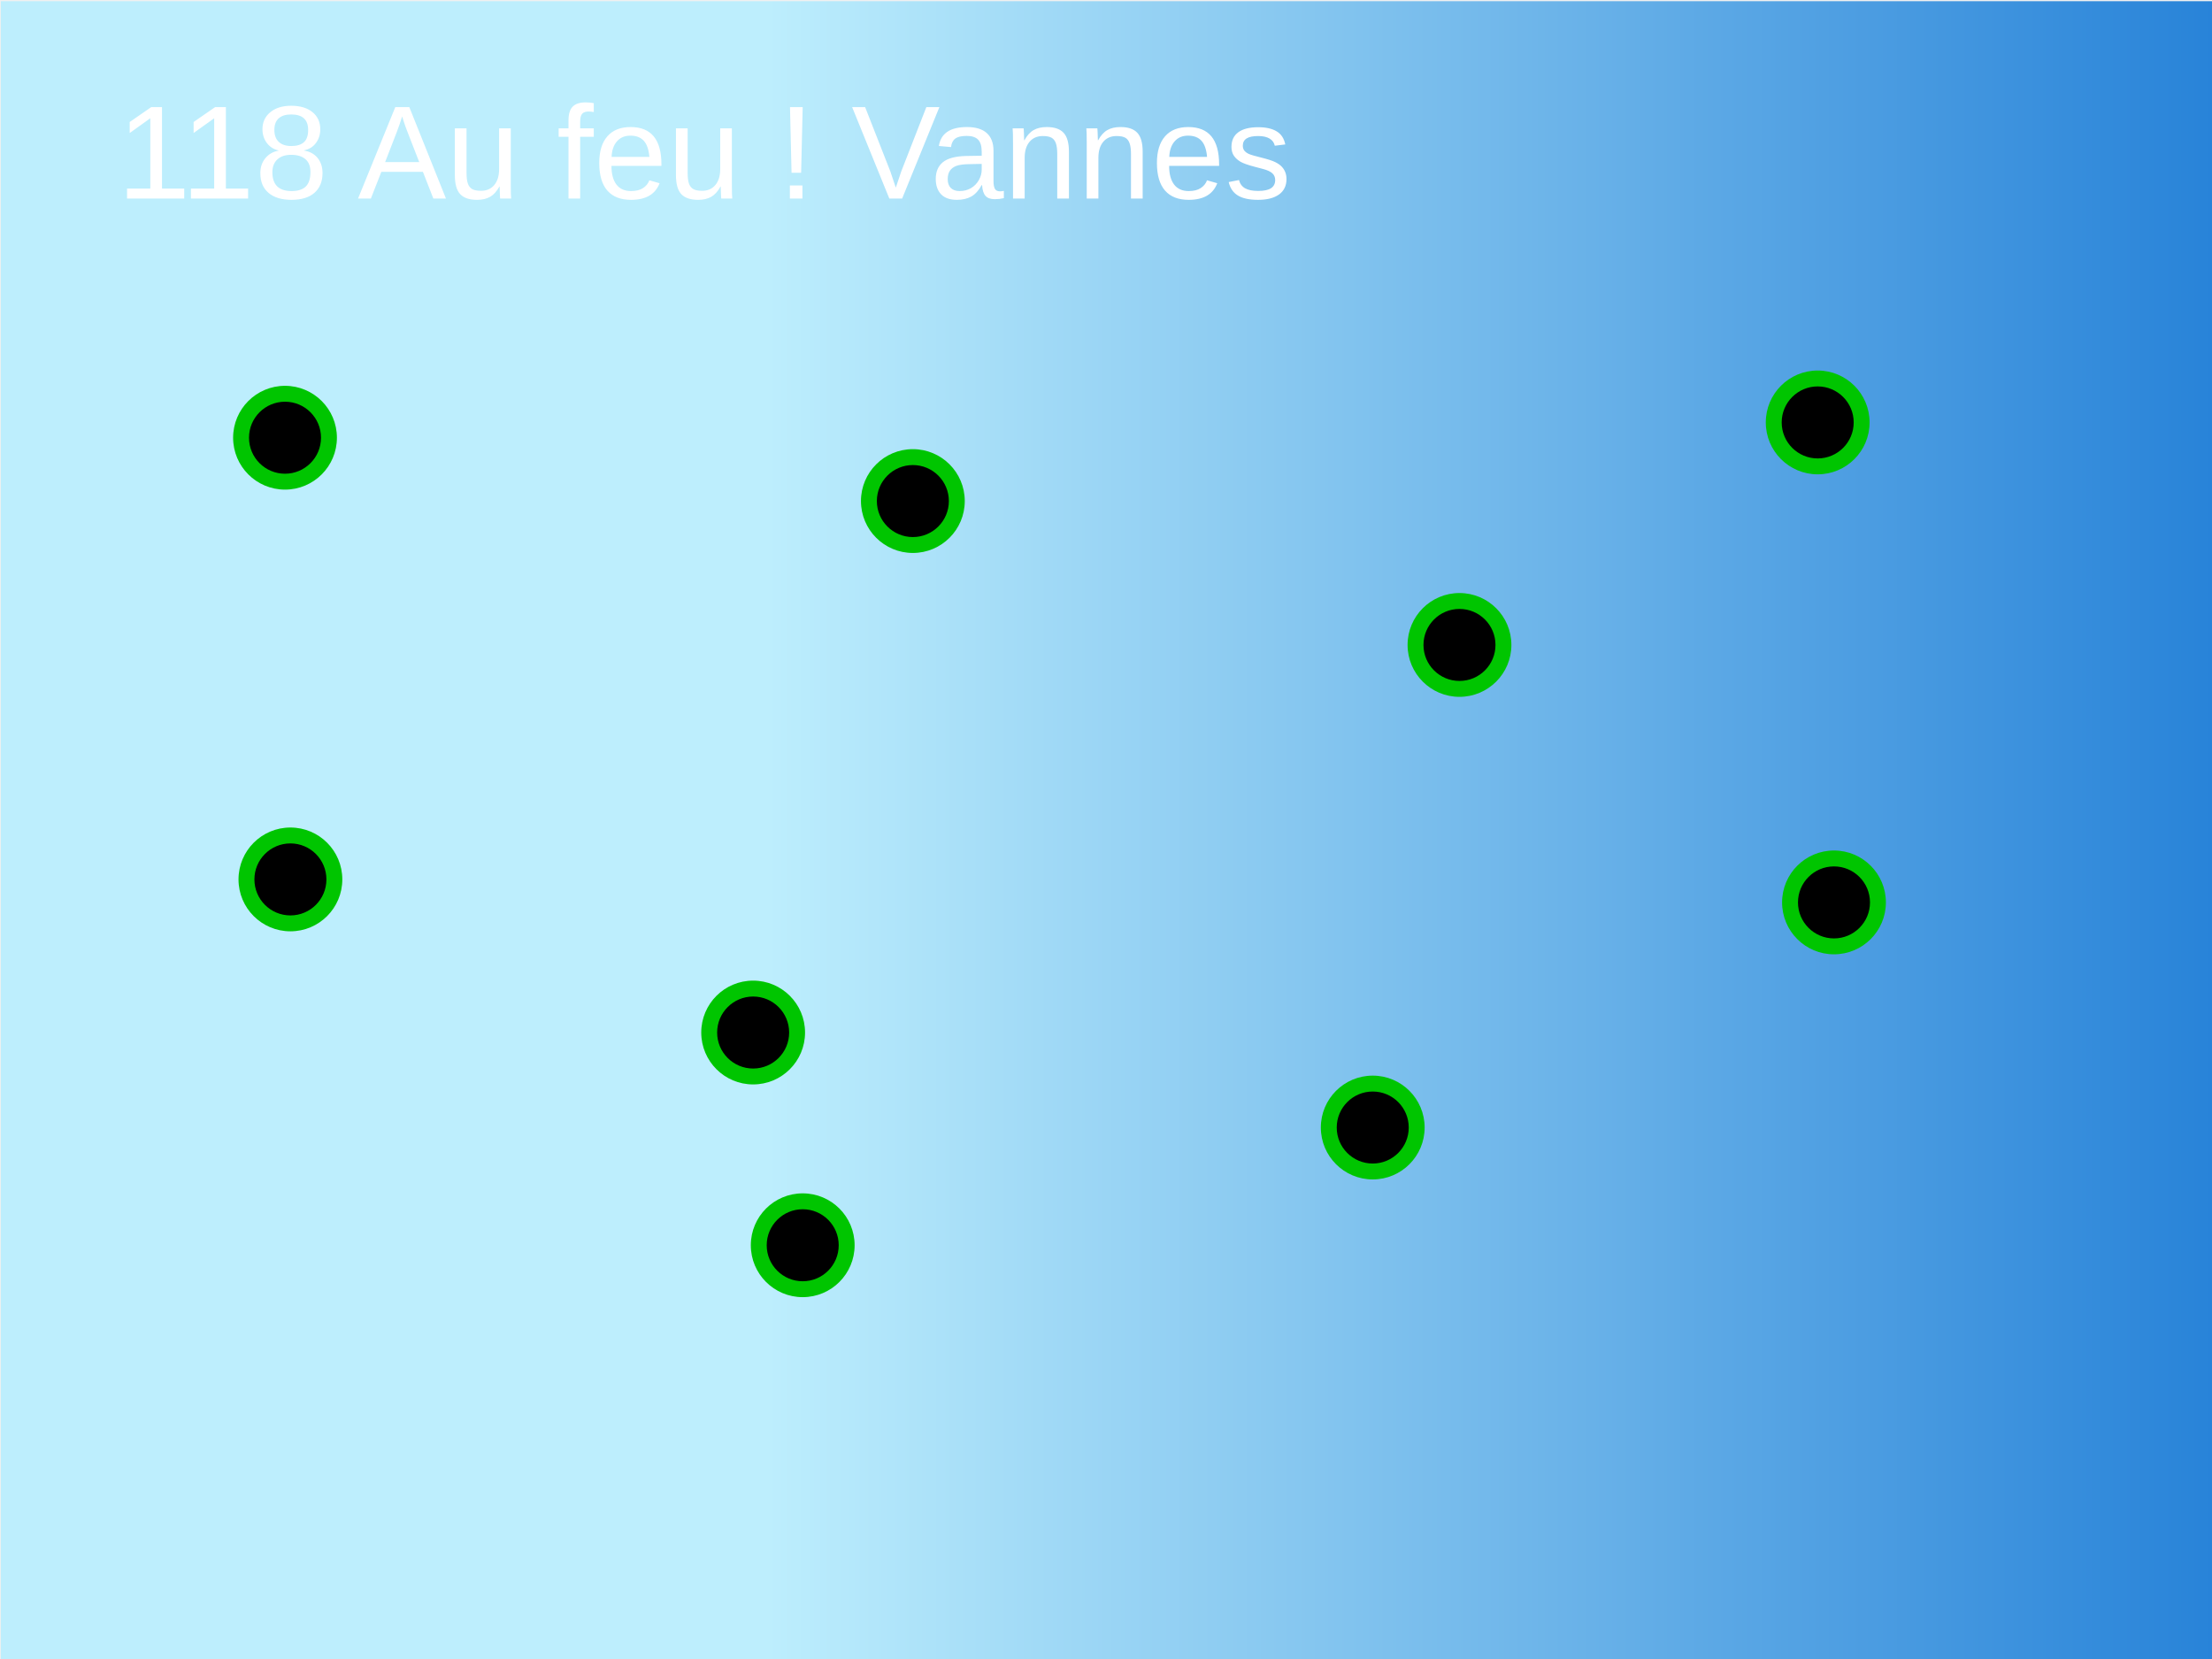
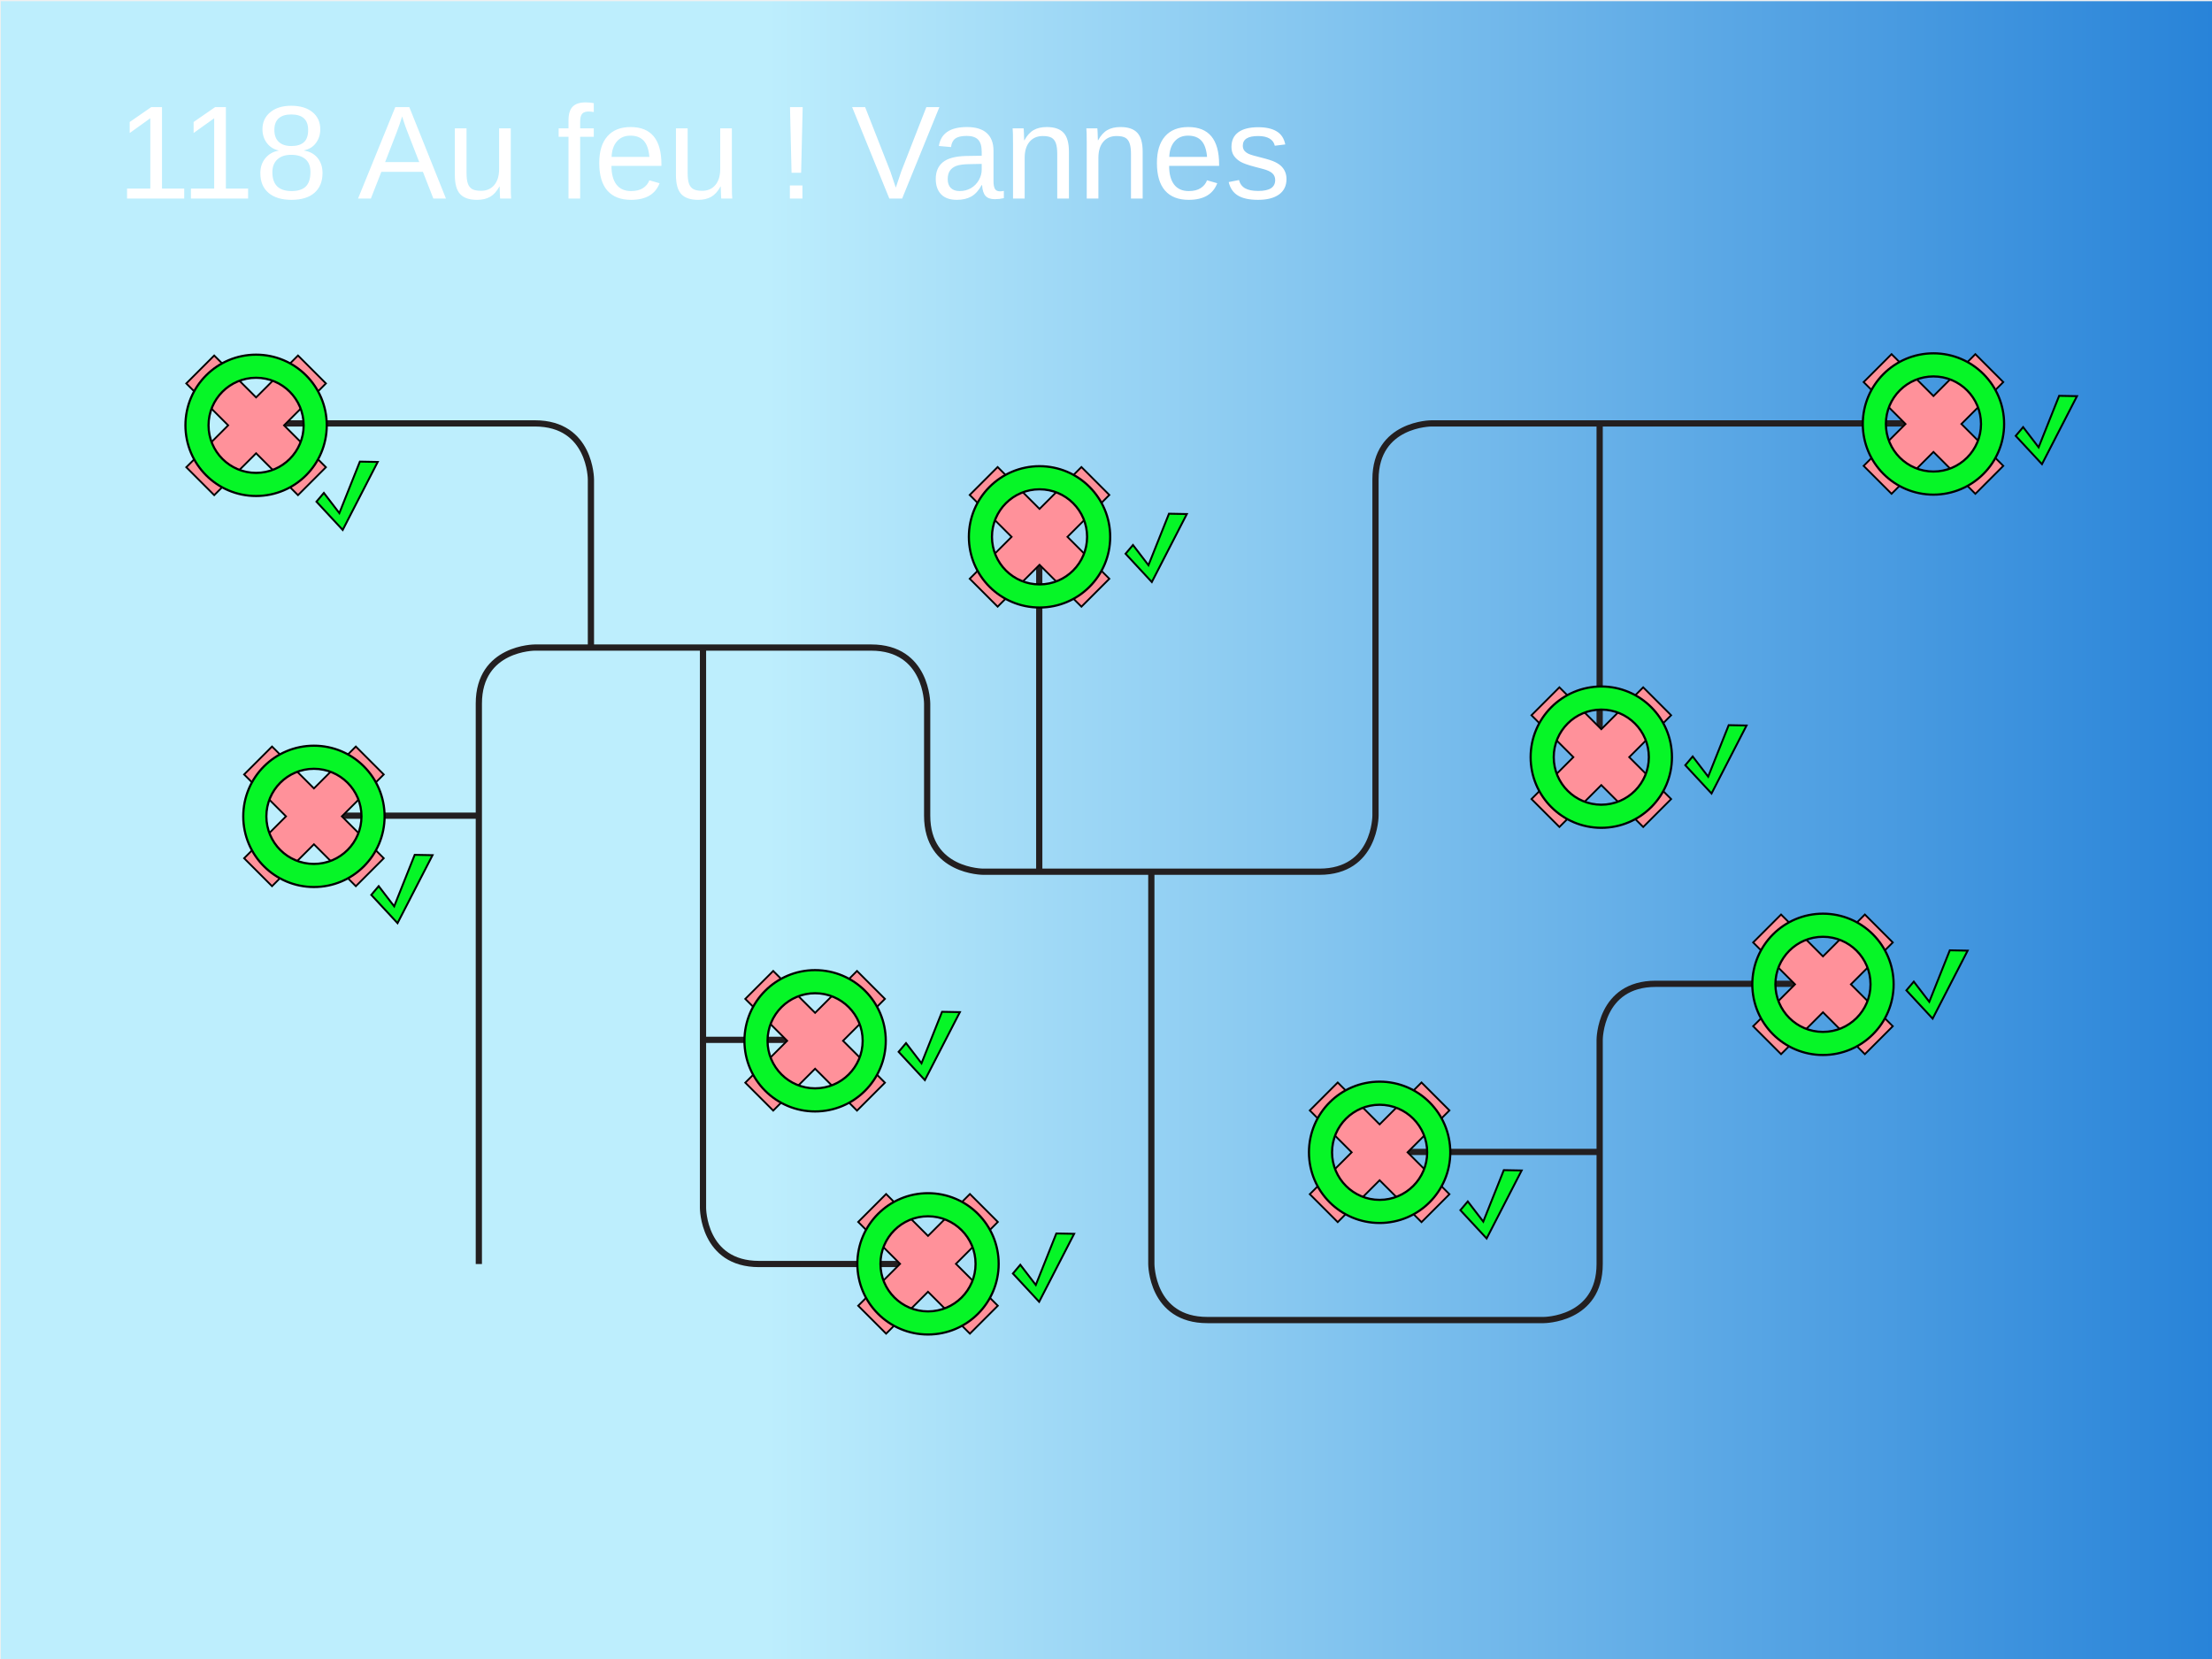
<svg xmlns="http://www.w3.org/2000/svg" xmlns:xlink="http://www.w3.org/1999/xlink" id="svgROOT" height="100%" width="100%" viewBox="0 0 800 600" version="1.1" style="display: block;">
  <defs id="defs2987">
    <linearGradient id="linearGradient3771">
      <stop id="stop3773" stop-color="#bdeefd" offset="0" />
      <stop id="stop3775" stop-color="#1e7cd6" offset="1" />
    </linearGradient>
    <linearGradient id="linearGradient3777" y2="300.216" xlink:href="#linearGradient4227" gradientUnits="userSpaceOnUse" x2="800.052" y1="300.216" x1="0.295" />
    <linearGradient id="linearGradient4137" y2="337.083" xlink:href="#linearGradient3771" gradientUnits="userSpaceOnUse" x2="507.069" y1="337.083" x1="447.514" gradientTransform="matrix(0.6977612,0,0,0.6977612,136.1012,318.8766)" />
    <linearGradient id="linearGradient4227" y2="337.083" gradientUnits="userSpaceOnUse" y1="337.083" x2="507.069" x1="447.514" gradientTransform="matrix(0.6977612,0,0,0.6977612,277.0387,318.9416)">
      <stop id="stop3773-2" stop-color="#bdeefd" offset="0" />
      <stop id="stop3775-4" stop-color="#1e7cd6" offset="1" />
    </linearGradient>
    <linearGradient id="linearGradient4399" y2="505.719" gradientUnits="userSpaceOnUse" x2="316.505" gradientTransform="matrix(1.222996,0,0,1.038461,-21.08648,-41.77362)" y1="463.882" x1="316.725">
      <stop id="stop4395" stop-color="#c1d3f4" offset="0" />
      <stop id="stop4403" stop-color="#486fbf" offset="0.306" />
      <stop id="stop4405" stop-color="#486fbf" stop-opacity="0.749" offset="0.667" />
      <stop id="stop4401" stop-color="#c1d3f4" offset="1" />
    </linearGradient>
    <filter id="filter4407" color-interpolation-filters="sRGB">
      <feGaussianBlur id="feGaussianBlur4409" stdDeviation="4" result="result8" />
      <feOffset id="feOffset4411" result="result11" dx="4" dy="4" />
      <feComposite id="feComposite4413" operator="in" in="SourceGraphic" in2="result11" result="result6" />
      <feFlood id="feFlood4415" flood-color="rgb(0,0,0)" in="result6" flood-opacity="1" result="result10" />
      <feBlend id="feBlend4417" result="result12" in="result6" in2="result10" mode="normal" />
      <feComposite id="feComposite4419" operator="in" in2="SourceGraphic" result="result2" />
    </filter>
  </defs>
  <rect style="fill:url(#linearGradient3777);fill-opacity:1.0" x="0.295" y="0.432" width="799.757" height="599.567" id="rectBackground" />
-   <g id="gV1" transform="translate(553.9656,1.256529)">
-     <path id="radioVanneCorrect1" d="m 122.198,151.52 a 18.771,18.771 0 1 1 -37.542,0 18.771,18.771 0 1 1 37.542,0 z" stroke-miterlimit="4" style="display:block;fill:#00c500;fill-opacity:1;stroke-width:0;stroke-miterlimit:4" />
-     <path id="radioVanne1" d="m 116.448,151.52 a 13.021,13.021 0 1 1 -26.042,0 13.021,13.021 0 1 1 26.042,0 z" stroke-miterlimit="4" style="fill:#000000;stroke-width:0;stroke-miterlimit:4" />
-   </g>
  <text line-height="125%" x="42.349" y="71.72" font-variant="normal" font-size="64px" font-stretch="normal" font-style="normal" transform="scale(0.9987873,1.001214)" xml:space="preserve" font-weight="normal" style="font-style:normal;font-variant:normal;font-weight:normal;font-stretch:normal;font-size:64px;line-height:125%;font-family:Arial;text-align:start;letter-spacing:0px;word-spacing:0px;writing-mode:lr-tb;text-anchor:start;fill:#ffffff" id="textHeadline">
    <tspan y="71.72" x="42.349" id="tspan4442" style="font-size:48px">118 Au feu ! Vannes</tspan>
  </text>
-   <g id="gV2" transform="translate(610.5021,166.3195)">
-     <path id="radioVanneCorrect2" d="m 71.555,160.05 a 18.771,18.771 0 1 1 -37.542,0 18.771,18.771 0 1 1 37.542,0 z" stroke-miterlimit="4" style="display:block;fill:#00c500;fill-opacity:1;stroke-width:0;stroke-miterlimit:4" />
-     <path id="radioVanne2" d="m 65.805,160.05 a 13.021,13.021 0 1 1 -26.042,0 13.021,13.021 0 1 1 26.042,0 z" stroke-miterlimit="4" style="display:block;fill:#000000;stroke-width:0;stroke-miterlimit:4" />
+   <ellipse r="19.919" cy="199.265" cx="-79.55" id="ellipse891" style="fill:#06f627;fill-opacity:1;stroke:#000000;stroke-width:1;stroke-miterlimit:4;stroke-dasharray:none;stroke-opacity:1" />
+   <ellipse r="19.919" cy="199.265" cx="-79.55" id="ellipse893" style="fill:#06f627;fill-opacity:1;stroke:#000000;stroke-width:1;stroke-miterlimit:4;stroke-dasharray:none;stroke-opacity:1" />
+   <path id="path22" style="fill:none;stroke:#231f20;stroke-width:2.252;stroke-linecap:butt;stroke-linejoin:miter;stroke-miterlimit:10;stroke-dasharray:none;stroke-opacity:1" d="M 700.146,153.126 H 517.734 c 0,0 -20.268,0 -20.268,20.268 v 121.608 c 0,0 0,20.268 -20.268,20.268 H 355.591 c 0,0 -20.268,0 -20.268,-20.268 v -40.536 c 0,0 0,-20.268 -20.268,-20.268 H 193.447 c 0,0 -20.268,0 -20.268,20.268 v 202.679" />
+   <g id="g24" transform="matrix(2.251994,0,0,-2.251994,416.3947,315.27)">
+     <path d="m 0,0 v -63 c 0,0 0,-9 9,-9 h 54 c 0,0 9,0 9,9 v 36 c 0,0 0,9 9,9 h 27" style="fill:none;stroke:#231f20;stroke-width:1;stroke-linecap:butt;stroke-linejoin:miter;stroke-miterlimit:10;stroke-dasharray:none;stroke-opacity:1" id="path26" />
  </g>
-   <g id="gV3" transform="translate(472.0685,32.86553)">
-     <path id="radioVanneCorrect3" d="m 74.543,200.385 a 18.771,18.771 0 1 1 -37.542,0 18.771,18.771 0 1 1 37.542,0 z" stroke-miterlimit="4" style="display:block;fill:#00c500;fill-opacity:1;stroke-width:0;stroke-miterlimit:4" />
-     <path id="radioVanne3" d="m 68.793,200.385 a 13.021,13.021 0 1 1 -26.042,0 13.021,13.021 0 1 1 26.042,0 z" stroke-miterlimit="4" style="display:block;fill:#000000;stroke-width:0;stroke-miterlimit:4" />
+   <g id="g28" transform="matrix(2.251994,0,0,-2.251994,578.5383,416.6097)">
+     <path d="M 0,0 H -36" style="fill:none;stroke:#231f20;stroke-width:1;stroke-linecap:butt;stroke-linejoin:miter;stroke-miterlimit:10;stroke-dasharray:none;stroke-opacity:1" id="path30" />
  </g>
-   <g id="gV" transform="translate(442.1907,166.3195)">
-     <path id="radioVanneCorrect4" d="m 73.049,241.467 a 18.771,18.771 0 1 1 -37.542,0 18.771,18.771 0 1 1 37.542,0 z" stroke-miterlimit="4" style="display:block;fill:#00c500;fill-opacity:1;stroke-width:0;stroke-miterlimit:4" />
-     <path id="radioVanne4" d="m 67.299,241.467 a 13.021,13.021 0 1 1 -26.042,0 13.021,13.021 0 1 1 26.042,0 z" stroke-miterlimit="4" style="display:block;fill:#000000;stroke-width:0;stroke-miterlimit:4" />
+   <g id="g32" transform="matrix(2.251994,0,0,-2.251994,578.5383,153.1264)">
+     <path d="M 0,0 V -54" style="fill:none;stroke:#231f20;stroke-width:1;stroke-linecap:butt;stroke-linejoin:miter;stroke-miterlimit:10;stroke-dasharray:none;stroke-opacity:1" id="path34" />
  </g>
-   <g id="gV5" transform="translate(279.8549,-104.5721)">
-     <path id="radioVanneCorrect5" d="m 69.065,285.786 a 18.771,18.771 0 1 1 -37.542,0 18.771,18.771 0 1 1 37.542,0 z" stroke-miterlimit="4" style="display:block;fill:#00c500;fill-opacity:1;stroke-width:0;stroke-miterlimit:4" />
-     <path id="radioVanne5" d="m 63.315,285.786 a 13.021,13.021 0 1 1 -26.042,0 13.021,13.021 0 1 1 26.042,0 z" stroke-miterlimit="4" style="display:block;fill:#000000;stroke-width:0;stroke-miterlimit:4" />
+   <g id="g36" transform="matrix(2.251994,0,0,-2.251994,213.7152,234.1982)">
+     <path d="m 0,0 v 27 c 0,0 0,9 -9,9 h -45" style="fill:none;stroke:#231f20;stroke-width:1;stroke-linecap:butt;stroke-linejoin:miter;stroke-miterlimit:10;stroke-dasharray:none;stroke-opacity:1" id="path38" />
  </g>
-   <g id="gV6" transform="translate(225.0791,46.80848)">
-     <path id="radioVanneCorrect6" d="m 66.077,326.619 a 18.771,18.771 0 1 1 -37.542,0 18.771,18.771 0 1 1 37.542,0 z" stroke-miterlimit="4" style="display:block;fill:#00c500;fill-opacity:1;stroke-width:0;stroke-miterlimit:4" />
-     <path id="radioVanne6" d="m 60.327,326.619 a 13.021,13.021 0 1 1 -26.042,0 13.021,13.021 0 1 1 26.042,0 z" stroke-miterlimit="4" style="display:block;fill:#000000;stroke-width:0;stroke-miterlimit:4" />
+   <g id="g40" transform="matrix(2.251994,0,0,-2.251994,254.2511,234.1982)">
+     <path d="m 0,0 v -90 c 0,0 0,-9 9,-9 h 27" style="fill:none;stroke:#231f20;stroke-width:1;stroke-linecap:butt;stroke-linejoin:miter;stroke-miterlimit:10;stroke-dasharray:none;stroke-opacity:1" id="path42" />
  </g>
-   <g id="gV7" transform="translate(244.0016,78.67808)">
-     <path id="radioVanneCorrect7" d="m 65.082,371.684 a 18.771,18.771 0 1 1 -37.542,0 18.771,18.771 0 1 1 37.542,0 z" stroke-miterlimit="4" style="display:block;fill:#00c500;fill-opacity:1;stroke-width:0;stroke-miterlimit:4" />
-     <path id="radioVanne7" d="m 59.331,371.684 a 13.021,13.021 0 1 1 -26.042,0 13.021,13.021 0 1 1 26.042,0 z" stroke-miterlimit="4" style="display:block;fill:#000000;stroke-width:0;stroke-miterlimit:4" />
+   <g id="g44" transform="matrix(2.251994,0,0,-2.251994,254.2511,376.0738)">
+     <path d="M 0,0 H 18" style="fill:none;stroke:#231f20;stroke-width:1;stroke-linecap:butt;stroke-linejoin:miter;stroke-miterlimit:10;stroke-dasharray:none;stroke-opacity:1" id="path46" />
  </g>
-   <g id="gV8" transform="translate(54.77588,-263.9201)">
-     <path id="radioVanneCorrect8" d="m 67.073,422.227 a 18.771,18.771 0 1 1 -37.542,0 18.771,18.771 0 1 1 37.542,0 z" stroke-miterlimit="4" style="display:block;fill:#00c500;fill-opacity:1;stroke-width:0;stroke-miterlimit:4" />
-     <path id="radioVanne8" d="m 61.323,422.227 a 13.021,13.021 0 1 1 -26.042,0 13.021,13.021 0 1 1 26.042,0 z" stroke-miterlimit="4" style="display:block;fill:#000000;stroke-width:0;stroke-miterlimit:4;fill-opacity:1" />
+   <g id="g48" transform="matrix(2.251994,0,0,-2.251994,375.8588,315.27)">
+     <path d="M 0,0 V 54" style="fill:none;stroke:#231f20;stroke-width:1;stroke-linecap:butt;stroke-linejoin:miter;stroke-miterlimit:10;stroke-dasharray:none;stroke-opacity:1" id="path50" />
  </g>
-   <g id="gV9" transform="translate(32.86553,-148.3928)">
-     <path id="radioVanneCorrect9" d="m 90.936,466.446 a 18.771,18.771 0 1 1 -37.542,0 18.771,18.771 0 1 1 37.542,0 z" stroke-miterlimit="4" style="display:block;fill:#00c500;fill-opacity:1;stroke-width:0;stroke-miterlimit:4" />
-     <path id="radioVanne9" d="m 85.186,466.446 a 13.021,13.021 0 1 1 -26.042,0 13.021,13.021 0 1 1 26.042,0 z" stroke-miterlimit="4" style="display:block;fill:#000000;stroke-width:0;stroke-miterlimit:4" />
+   <g id="g112" transform="matrix(2.251994,0,0,-2.251994,173.1793,295.002)">
+     <path d="M 0,0 H -27" style="fill:none;stroke:#231f20;stroke-width:1;stroke-linecap:butt;stroke-linejoin:miter;stroke-miterlimit:10;stroke-dasharray:none;stroke-opacity:1" id="path114" />
  </g>
+   <path style="fill:#ff919a;fill-opacity:1;stroke:#000000;stroke-width:0.649;stroke-miterlimit:4;stroke-dasharray:none;stroke-opacity:1" d="m 674.007,138.187 15.151,15.151 -15.151,15.151 10.101,10.101 15.151,-15.151 15.153,15.153 10.101,-10.101 -15.153,-15.153 15.153,-15.153 -10.101,-10.101 -15.153,15.153 -15.151,-15.151 z" id="ClosedV1" />
+   <path style="fill:#06f627;fill-opacity:1;stroke:#000000;stroke-width:0.787;stroke-miterlimit:4;stroke-dasharray:none;stroke-opacity:1" d="m 699.26,127.782 a 25.556,25.556 0 0 0 -25.556,25.556 25.556,25.556 0 0 0 25.556,25.556 25.556,25.556 0 0 0 25.556,-25.556 25.556,25.556 0 0 0 -25.556,-25.556 z m 0,8.357 a 17.198,17.198 0 0 1 17.199,17.199 17.198,17.198 0 0 1 -17.199,17.199 17.198,17.198 0 0 1 -17.199,-17.199 17.198,17.198 0 0 1 17.199,-17.199 z" id="OpenedV1" />
+   <path style="display:block;fill:#ff919a;fill-opacity:1;stroke:#000000;stroke-width:0.649;stroke-miterlimit:4;stroke-dasharray:none;stroke-opacity:1" d="m 634.049,340.848 15.151,15.151 -15.151,15.151 10.101,10.101 15.151,-15.151 15.153,15.153 10.101,-10.101 -15.153,-15.153 15.153,-15.153 -10.101,-10.101 -15.153,15.153 -15.151,-15.151 z" id="ClosedV2" />
+   <path style="display:block;fill:#06f627;fill-opacity:1;stroke:#000000;stroke-width:0.787;stroke-miterlimit:4;stroke-dasharray:none;stroke-opacity:1" d="m 659.302,330.442 a 25.556,25.556 0 0 0 -25.556,25.556 25.556,25.556 0 0 0 25.556,25.556 25.556,25.556 0 0 0 25.556,-25.556 25.556,25.556 0 0 0 -25.556,-25.556 z m 0,8.357 a 17.198,17.198 0 0 1 17.199,17.199 17.198,17.198 0 0 1 -17.199,17.199 17.198,17.198 0 0 1 -17.199,-17.199 17.198,17.198 0 0 1 17.199,-17.199 z" id="OpenedV2" />
+   <path style="display:block;fill:#ff919a;fill-opacity:1;stroke:#000000;stroke-width:0.649;stroke-miterlimit:4;stroke-dasharray:none;stroke-opacity:1" d="m 553.877,258.684 15.151,15.151 -15.151,15.151 10.101,10.101 15.151,-15.151 15.153,15.153 10.101,-10.101 -15.153,-15.153 15.153,-15.153 -10.101,-10.101 -15.153,15.153 -15.151,-15.151 z" id="ClosedV3" />
+   <path style="display:block;fill:#06f627;fill-opacity:1;stroke:#000000;stroke-width:0.787;stroke-miterlimit:4;stroke-dasharray:none;stroke-opacity:1" d="m 579.13,248.278 a 25.556,25.556 0 0 0 -25.556,25.556 25.556,25.556 0 0 0 25.556,25.556 25.556,25.556 0 0 0 25.556,-25.556 25.556,25.556 0 0 0 -25.556,-25.556 z m 0,8.357 a 17.198,17.198 0 0 1 17.199,17.199 17.198,17.198 0 0 1 -17.199,17.199 17.198,17.198 0 0 1 -17.199,-17.199 17.198,17.198 0 0 1 17.199,-17.199 z" id="OpenedV3" />
+   <path style="display:block;fill:#ff919a;fill-opacity:1;stroke:#000000;stroke-width:0.649;stroke-miterlimit:4;stroke-dasharray:none;stroke-opacity:1" d="m 473.705,401.599 15.151,15.151 -15.151,15.151 10.101,10.101 15.151,-15.151 15.153,15.153 10.101,-10.101 -15.153,-15.153 15.153,-15.153 -10.101,-10.101 -15.153,15.153 -15.151,-15.151 z" id="ClosedV4" />
+   <path style="display:block;fill:#06f627;fill-opacity:1;stroke:#000000;stroke-width:0.787;stroke-miterlimit:4;stroke-dasharray:none;stroke-opacity:1" d="m 498.958,391.194 a 25.556,25.556 0 0 0 -25.556,25.556 25.556,25.556 0 0 0 25.556,25.556 25.556,25.556 0 0 0 25.556,-25.556 25.556,25.556 0 0 0 -25.556,-25.556 z m 0,8.357 a 17.198,17.198 0 0 1 17.199,17.199 17.198,17.198 0 0 1 -17.199,17.199 17.198,17.198 0 0 1 -17.199,-17.199 17.198,17.198 0 0 1 17.199,-17.199 z" id="OpenedV4" />
+   <path style="display:block;fill:#ff919a;fill-opacity:1;stroke:#000000;stroke-width:0.649;stroke-miterlimit:4;stroke-dasharray:none;stroke-opacity:1" d="m 350.708,179.01 15.151,15.151 -15.151,15.151 10.101,10.101 15.151,-15.151 15.153,15.153 10.101,-10.101 -15.153,-15.153 15.153,-15.153 -10.101,-10.101 -15.153,15.153 -15.151,-15.151 z" id="ClosedV5" />
+   <path style="display:block;fill:#06f627;fill-opacity:1;stroke:#000000;stroke-width:0.787;stroke-miterlimit:4;stroke-dasharray:none;stroke-opacity:1" d="m 375.962,168.604 a 25.556,25.556 0 0 0 -25.556,25.556 25.556,25.556 0 0 0 25.556,25.556 25.556,25.556 0 0 0 25.556,-25.556 25.556,25.556 0 0 0 -25.556,-25.556 z m 0,8.357 a 17.198,17.198 0 0 1 17.199,17.199 17.198,17.198 0 0 1 -17.199,17.199 17.198,17.198 0 0 1 -17.199,-17.199 17.198,17.198 0 0 1 17.199,-17.199 z" id="OpenedV5" />
+   <path style="display:block;fill:#ff919a;fill-opacity:1;stroke:#000000;stroke-width:0.649;stroke-miterlimit:4;stroke-dasharray:none;stroke-opacity:1" d="m 310.373,441.934 15.151,15.151 -15.151,15.151 10.101,10.101 15.151,-15.151 15.153,15.153 10.101,-10.101 -15.153,-15.153 15.153,-15.153 -10.101,-10.101 -15.153,15.153 -15.151,-15.151 z" id="ClosedV6" />
+   <path style="display:block;fill:#06f627;fill-opacity:1;stroke:#000000;stroke-width:0.787;stroke-miterlimit:4;stroke-dasharray:none;stroke-opacity:1" d="m 335.627,431.529 a 25.556,25.556 0 0 0 -25.556,25.556 25.556,25.556 0 0 0 25.556,25.556 25.556,25.556 0 0 0 25.556,-25.556 25.556,25.556 0 0 0 -25.556,-25.556 z m 0,8.357 a 17.198,17.198 0 0 1 17.199,17.199 17.198,17.198 0 0 1 -17.199,17.199 17.198,17.198 0 0 1 -17.199,-17.199 17.198,17.198 0 0 1 17.199,-17.199 z" id="OpenedV6" />
+   <path style="display:block;fill:#ff919a;fill-opacity:1;stroke:#000000;stroke-width:0.649;stroke-miterlimit:4;stroke-dasharray:none;stroke-opacity:1" d="m 269.541,361.264 15.151,15.151 -15.151,15.151 10.101,10.101 15.151,-15.151 15.153,15.153 10.101,-10.101 -15.153,-15.153 15.153,-15.153 -10.101,-10.101 -15.153,15.153 -15.151,-15.151 z" id="ClosedV7" />
+   <path style="display:block;fill:#06f627;fill-opacity:1;stroke:#000000;stroke-width:0.787;stroke-miterlimit:4;stroke-dasharray:none;stroke-opacity:1" d="m 294.794,350.859 a 25.556,25.556 0 0 0 -25.556,25.556 25.556,25.556 0 0 0 25.556,25.556 25.556,25.556 0 0 0 25.556,-25.556 25.556,25.556 0 0 0 -25.556,-25.556 z m 0,8.357 a 17.198,17.198 0 0 1 17.199,17.199 17.198,17.198 0 0 1 -17.199,17.199 17.198,17.198 0 0 1 -17.199,-17.199 17.198,17.198 0 0 1 17.199,-17.199 z" id="OpenedV7" />
+   <path style="display:block;fill:#ff919a;fill-opacity:1;stroke:#000000;stroke-width:0.649;stroke-miterlimit:4;stroke-dasharray:none;stroke-opacity:1" d="m 88.282,280.096 15.151,15.151 -15.151,15.151 10.101,10.101 15.151,-15.151 15.153,15.153 10.101,-10.101 -15.153,-15.153 15.153,-15.153 -10.101,-10.101 -15.153,15.153 -15.151,-15.151 z" id="ClosedV8" />
+   <path style="display:block;fill:#06f627;fill-opacity:1;stroke:#000000;stroke-width:0.787;stroke-miterlimit:4;stroke-dasharray:none;stroke-opacity:1" d="m 113.535,269.691 a 25.556,25.556 0 0 0 -25.556,25.556 25.556,25.556 0 0 0 25.556,25.556 25.556,25.556 0 0 0 25.556,-25.556 25.556,25.556 0 0 0 -25.556,-25.556 z m 0,8.357 a 17.198,17.198 0 0 1 17.199,17.199 17.198,17.198 0 0 1 -17.199,17.199 17.198,17.198 0 0 1 -17.199,-17.199 17.198,17.198 0 0 1 17.199,-17.199 z" id="OpenedV8" />
+   <path style="display:block;fill:#ff919a;fill-opacity:1;stroke:#000000;stroke-width:0.649;stroke-miterlimit:4;stroke-dasharray:none;stroke-opacity:1" d="m 67.368,138.675 15.151,15.151 -15.151,15.151 10.101,10.101 15.151,-15.151 15.153,15.153 10.101,-10.101 -15.153,-15.153 15.153,-15.153 -10.101,-10.101 -15.153,15.153 -15.151,-15.151 z" id="ClosedV9" />
+   <path style="display:block;fill:#06f627;fill-opacity:1;stroke:#000000;stroke-width:0.787;stroke-miterlimit:4;stroke-dasharray:none;stroke-opacity:1" d="m 92.621,128.269 a 25.556,25.556 0 0 0 -25.556,25.556 25.556,25.556 0 0 0 25.556,25.556 25.556,25.556 0 0 0 25.556,-25.556 25.556,25.556 0 0 0 -25.556,-25.556 z m 0,8.357 a 17.198,17.198 0 0 1 17.199,17.199 17.198,17.198 0 0 1 -17.199,17.199 17.198,17.198 0 0 1 -17.199,-17.199 17.198,17.198 0 0 1 17.199,-17.199 z" id="OpenedV9" />
+   <path style="fill:#06f627;fill-opacity:1;fill-rule:evenodd;stroke:#000000;stroke-width:0.691px;stroke-linecap:butt;stroke-linejoin:miter;stroke-opacity:1" d="m 130.153,166.947 -7.425,18.623 -5.599,-7.303 -2.678,3.165 9.494,10.224 12.659,-24.587 z" id="RightV9" />
+   <path style="display:block;fill:#06f627;fill-opacity:1;fill-rule:evenodd;stroke:#000000;stroke-width:0.691px;stroke-linecap:butt;stroke-linejoin:miter;stroke-opacity:1" d="m 149.981,309.162 -7.425,18.623 -5.599,-7.303 -2.678,3.165 9.494,10.224 12.659,-24.587 z" id="RightV8" />
+   <path style="display:block;fill:#06f627;fill-opacity:1;fill-rule:evenodd;stroke:#000000;stroke-width:0.691px;stroke-linecap:butt;stroke-linejoin:miter;stroke-opacity:1" d="m 340.7,365.929 -7.425,18.623 -5.599,-7.303 -2.678,3.165 9.494,10.224 12.659,-24.587 z" id="RightV7" />
+   <path style="display:block;fill:#06f627;fill-opacity:1;fill-rule:evenodd;stroke:#000000;stroke-width:0.691px;stroke-linecap:butt;stroke-linejoin:miter;stroke-opacity:1" d="m 382.031,446.101 -7.425,18.623 -5.599,-7.303 -2.678,3.165 9.494,10.224 12.659,-24.587 z" id="RightV6" />
+   <path style="display:block;fill:#06f627;fill-opacity:1;fill-rule:evenodd;stroke:#000000;stroke-width:0.691px;stroke-linecap:butt;stroke-linejoin:miter;stroke-opacity:1" d="m 422.779,185.788 -7.425,18.623 -5.599,-7.303 -2.678,3.165 9.494,10.224 12.659,-24.587 z" id="RightV5" />
+   <path style="display:block;fill:#06f627;fill-opacity:1;fill-rule:evenodd;stroke:#000000;stroke-width:0.691px;stroke-linecap:butt;stroke-linejoin:miter;stroke-opacity:1" d="m 543.869,423.195 -7.425,18.623 -5.599,-7.303 -2.678,3.165 9.494,10.224 12.659,-24.587 z" id="RightV4" />
+   <path style="display:block;fill:#06f627;fill-opacity:1;fill-rule:evenodd;stroke:#000000;stroke-width:0.691px;stroke-linecap:butt;stroke-linejoin:miter;stroke-opacity:1" d="m 625.208,262.268 -7.425,18.623 -5.599,-7.303 -2.678,3.165 9.494,10.224 12.659,-24.587 z" id="RightV3" />
+   <path style="display:block;fill:#06f627;fill-opacity:1;fill-rule:evenodd;stroke:#000000;stroke-width:0.691px;stroke-linecap:butt;stroke-linejoin:miter;stroke-opacity:1" d="m 705.173,343.692 -7.425,18.623 -5.599,-7.303 -2.678,3.165 9.494,10.224 12.659,-24.587 z" id="RightV2" />
+   <path style="display:block;fill:#06f627;fill-opacity:1;fill-rule:evenodd;stroke:#000000;stroke-width:0.691px;stroke-linecap:butt;stroke-linejoin:miter;stroke-opacity:1" d="m 744.716,143.156 -7.425,18.623 -5.599,-7.303 -2.678,3.165 9.494,10.224 12.659,-24.587 z" id="RightV1" />
</svg>
